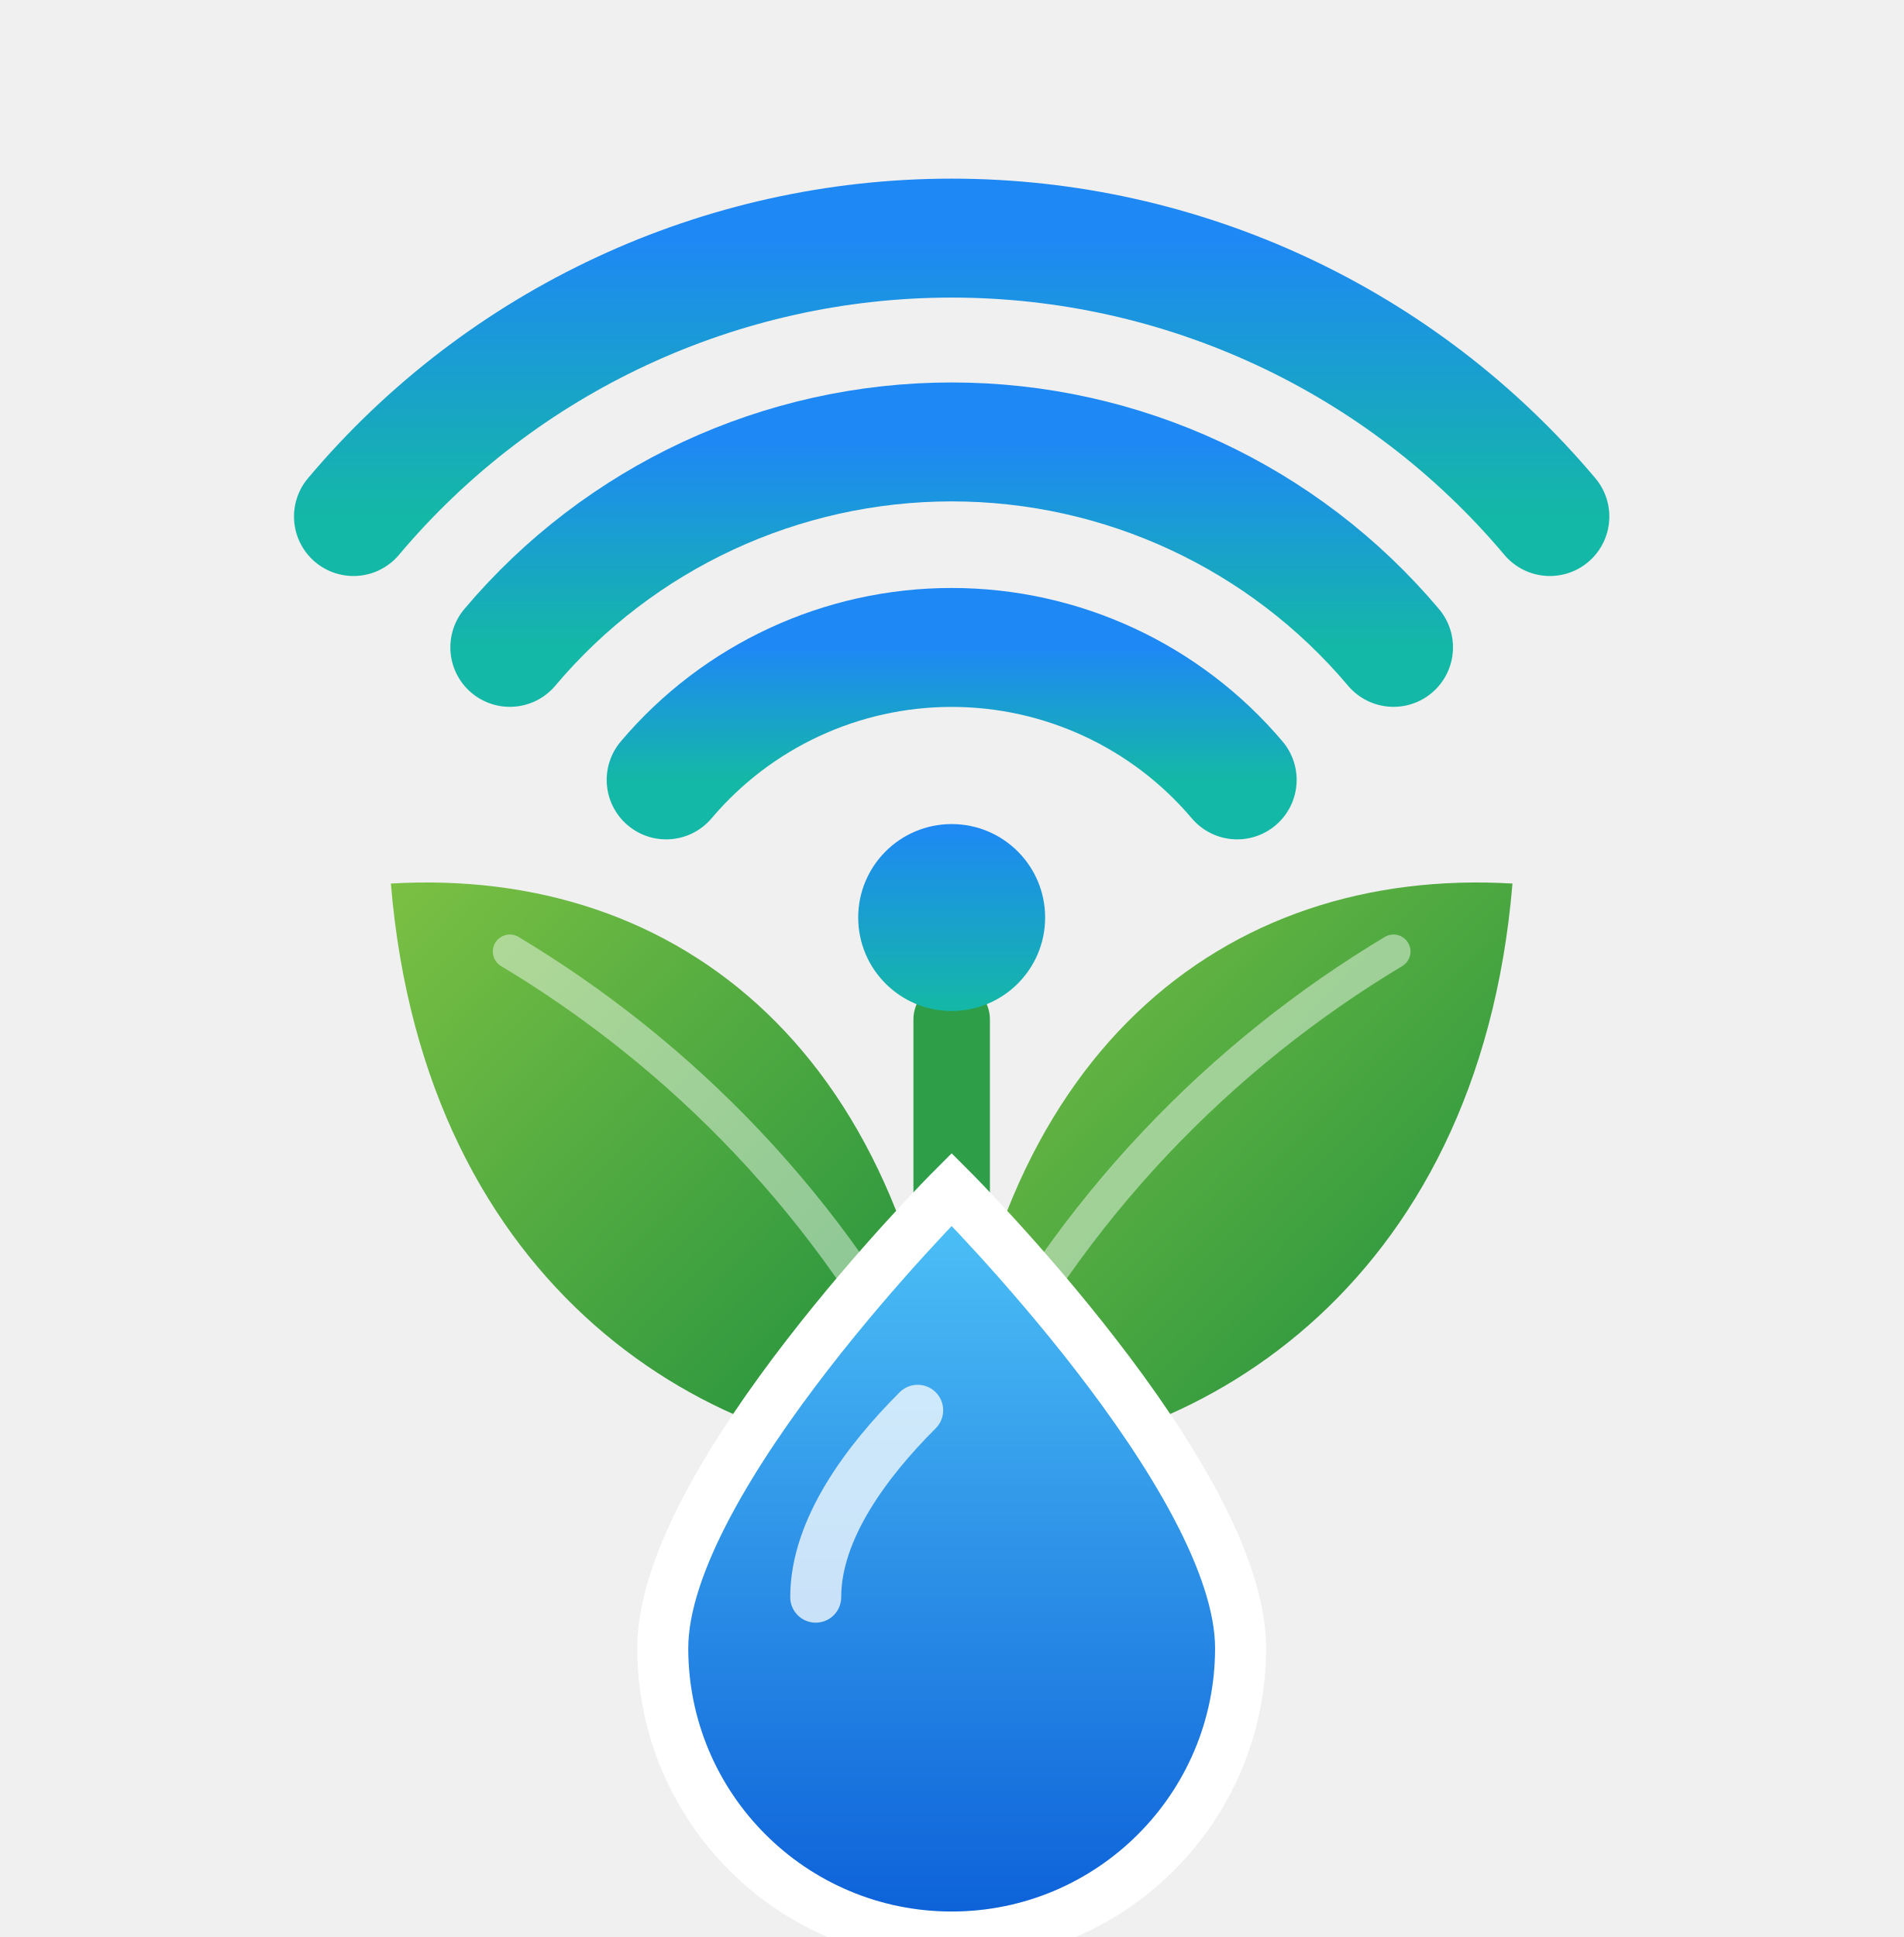
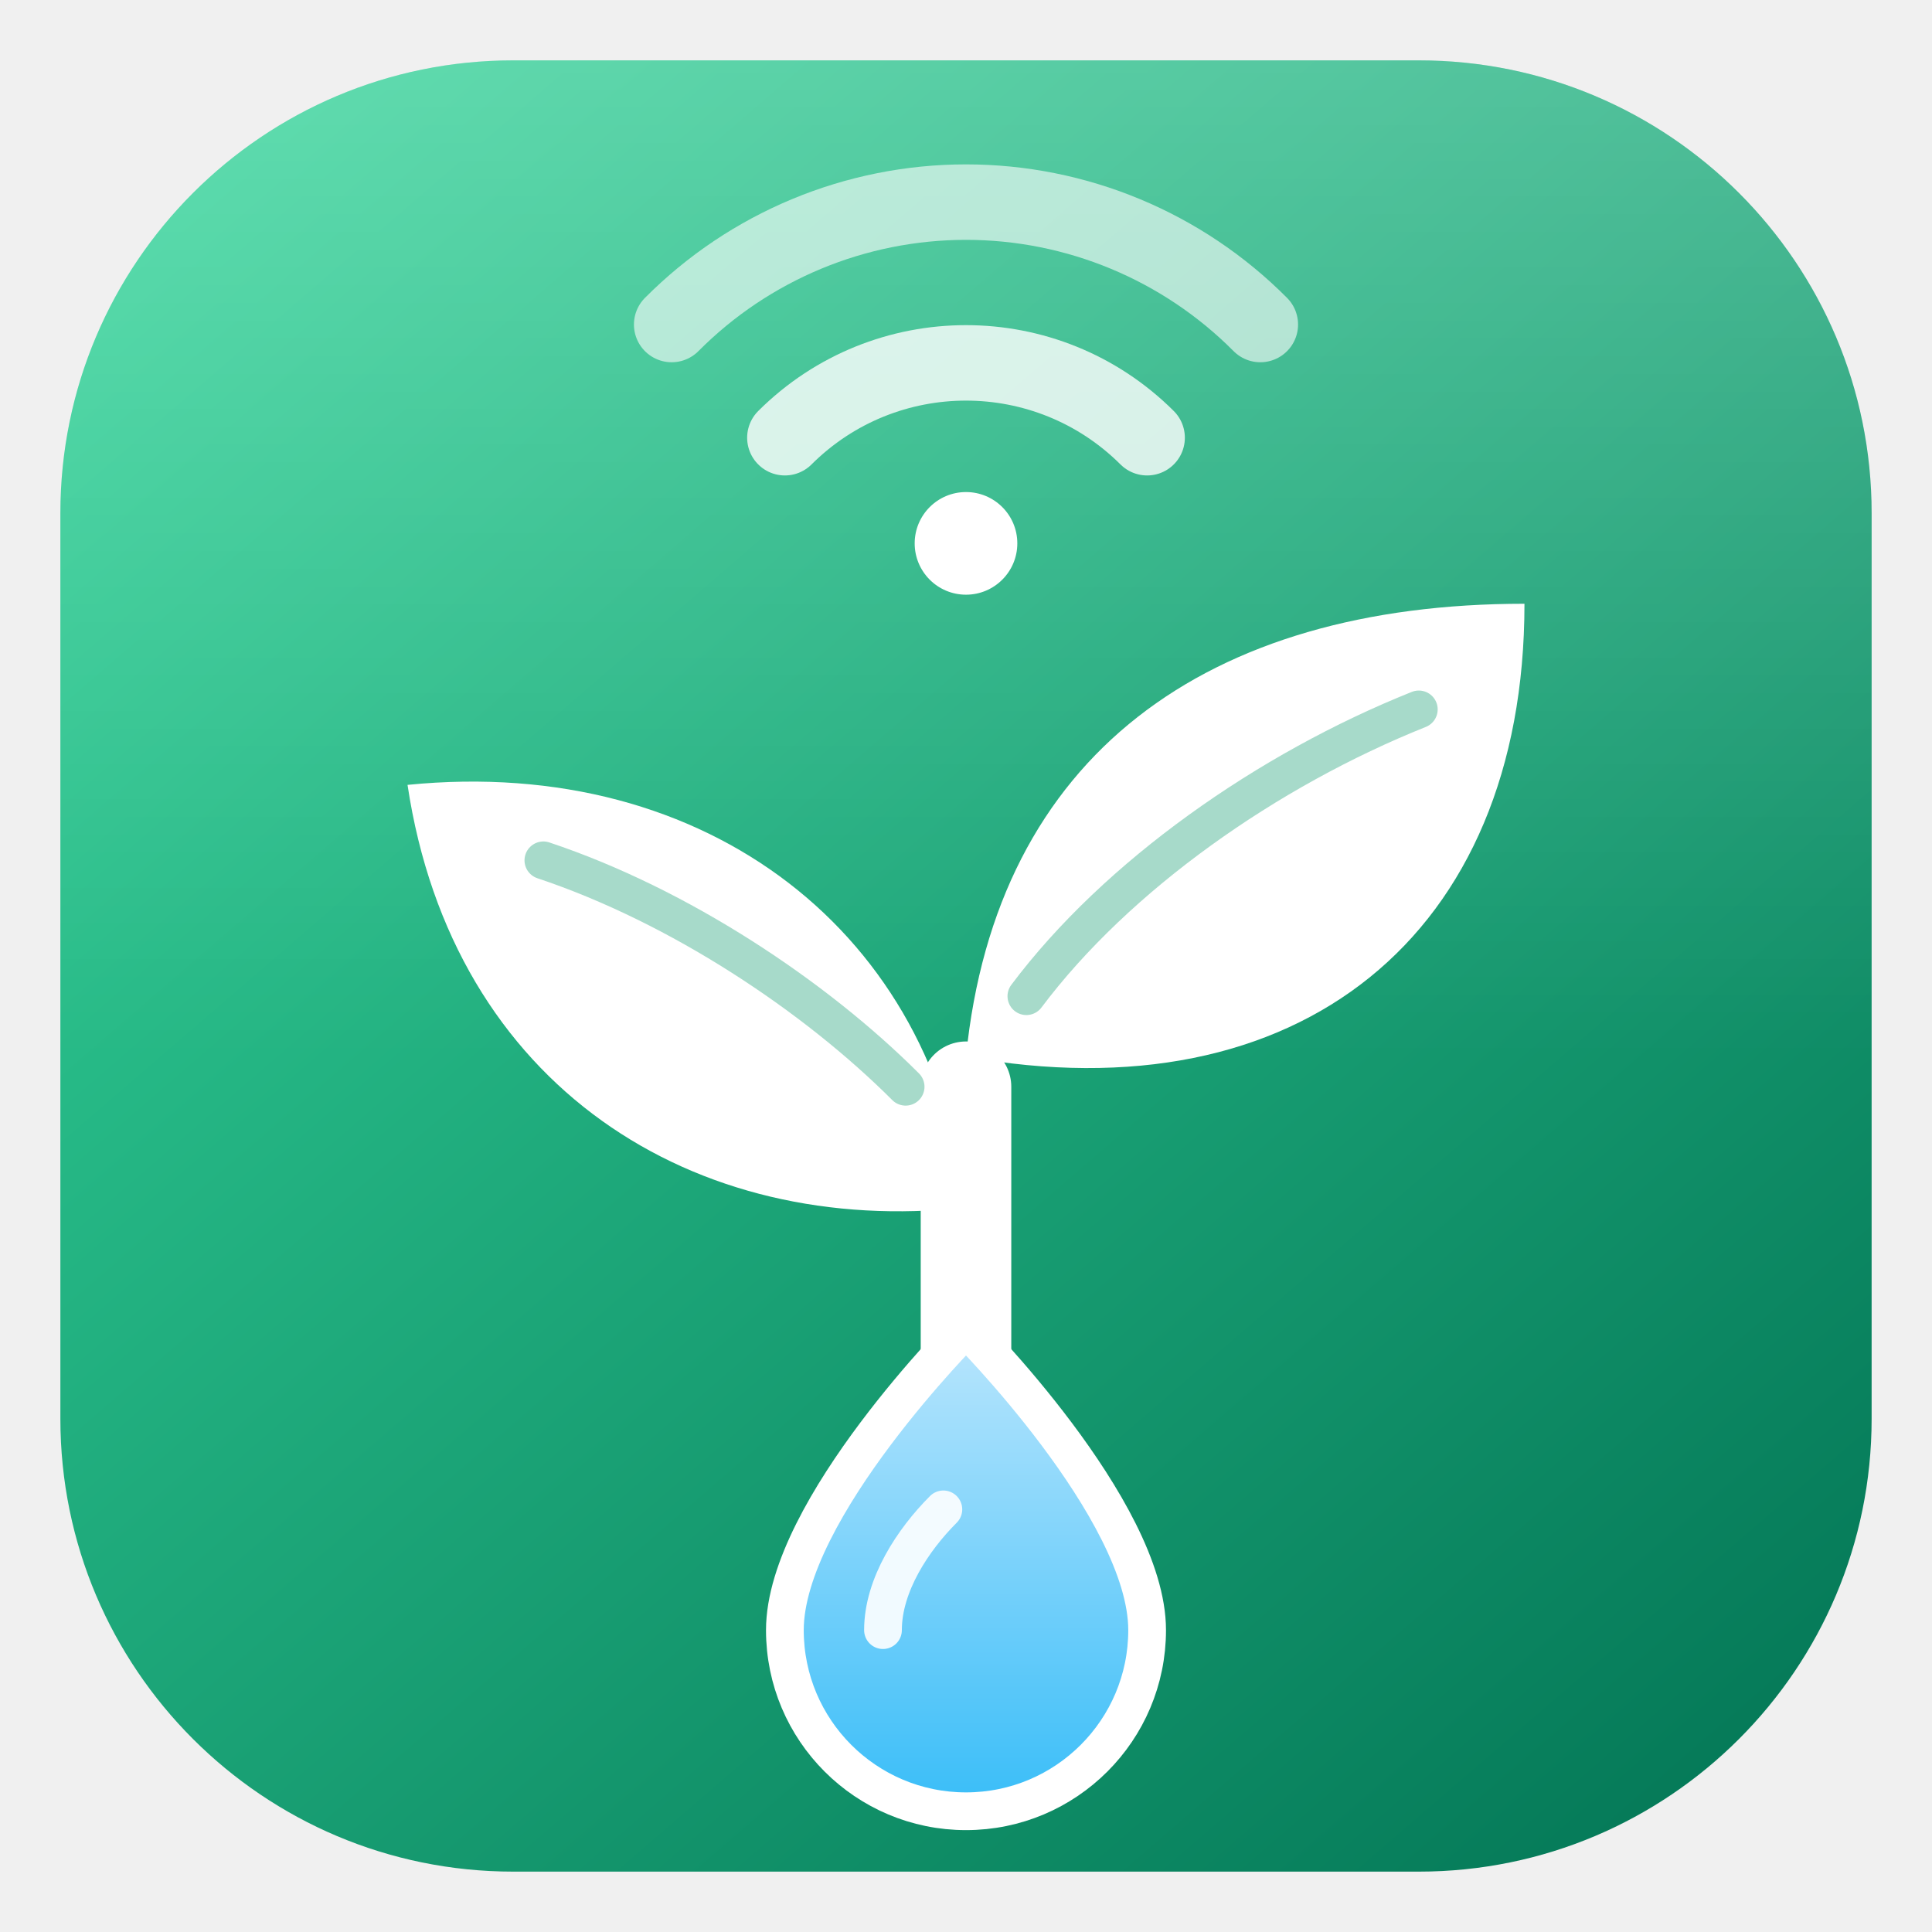
- <svg xmlns="http://www.w3.org/2000/svg" viewBox="8 14 112 114" fill="none">
+ <svg xmlns="http://www.w3.org/2000/svg" viewBox="0 0 128 128" fill="none">
  <defs>
-     <linearGradient id="wifi" x1="0" y1="0" x2="0" y2="1">
-       <stop offset="0" stop-color="#1E88F5" />
-       <stop offset="1" stop-color="#14B8A6" />
+     <linearGradient id="tile" x1="14" y1="6" x2="114" y2="122" gradientUnits="userSpaceOnUse">
+       <stop offset="0" stop-color="#34D399" />
+       <stop offset="1" stop-color="#047857" />
    </linearGradient>
-     <linearGradient id="leaf" x1="0" y1="0" x2="1" y2="1">
-       <stop offset="0" stop-color="#7BC043" />
-       <stop offset="1" stop-color="#1B8E3E" />
+     <linearGradient id="gloss" x1="0" y1="0" x2="0" y2="1">
+       <stop offset="0" stop-color="#fff" stop-opacity=".22" />
+       <stop offset=".55" stop-color="#fff" stop-opacity="0" />
    </linearGradient>
    <linearGradient id="drop" x1="0" y1="0" x2="0" y2="1">
-       <stop offset="0" stop-color="#4FC3F7" />
-       <stop offset="1" stop-color="#0B5FD8" />
+       <stop offset="0" stop-color="#BAE6FD" />
+       <stop offset="1" stop-color="#38BDF8" />
    </linearGradient>
  </defs>
-   <g stroke="url(#wifi)" stroke-width="7" stroke-linecap="round" transform="translate(0 8)">
-     <path d="M28.8 36.4A46 46 0 0 1 99.2 36.4" />
-     <path d="M38 44.1A34 34 0 0 1 90 44.1" />
-     <path d="M47.2 51.9A22 22 0 0 1 80.8 51.9" />
+   <rect x="4" y="4" width="120" height="120" rx="30" fill="url(#tile)" />
+   <rect x="4" y="4" width="120" height="120" rx="30" fill="url(#gloss)" />
+   <g stroke="#fff" stroke-opacity=".8" stroke-width="5" stroke-linecap="round">
+     <path d="M52 29a17 17 0 0 1 24 0" />
+     <path d="M44.5 21.5a27.5 27.5 0 0 1 39 0" stroke-opacity=".6" />
  </g>
-   <path d="M64 92V74" stroke="#2E9E48" stroke-width="4.5" stroke-linecap="round" />
-   <circle cx="64" cy="68" r="5.5" fill="url(#wifi)" />
-   <path d="M64 100C50 100 33 90 31 66C48 65 62 76 64 100Z" fill="url(#leaf)" />
-   <path d="M64 100C78 100 95 90 97 66C80 65 66 76 64 100Z" fill="url(#leaf)" />
-   <path d="M63 97C57 85 48 76 38 70" stroke="#fff" stroke-opacity=".45" stroke-width="2" stroke-linecap="round" />
-   <path d="M65 97C71 85 80 76 90 70" stroke="#fff" stroke-opacity=".45" stroke-width="2" stroke-linecap="round" />
-   <path d="M64 84C64 84 47 101 47 111a17 17 0 0 0 34 0C81 101 64 84 64 84Z" fill="url(#drop)" stroke="#fff" stroke-width="3" />
-   <path d="M56 108c0-4 3-8 6-11" stroke="#fff" stroke-opacity=".75" stroke-width="3" stroke-linecap="round" />
+   <circle cx="64" cy="36" r="3.4" fill="#fff" />
+   <path d="M64 96V72" stroke="#fff" stroke-width="6" stroke-linecap="round" />
+   <path d="M64 80C46 82 30 72 27 52C47 50 62 62 64 80Z" fill="#fff" />
+   <path d="M64 70C66 50 80 40 101 40C101 62 86 74 64 70Z" fill="#fff" />
+   <path d="M60 72C54 66 45 60 36 57" stroke="#059669" stroke-opacity=".35" stroke-width="2.5" stroke-linecap="round" />
+   <path d="M68 66C74 58 84 51 94 47" stroke="#059669" stroke-opacity=".35" stroke-width="2.5" stroke-linecap="round" />
+   <path d="M64 88C64 88 52 100 52 108a12 12 0 0 0 24 0C76 100 64 88 64 88Z" fill="url(#drop)" stroke="#fff" stroke-width="2.5" />
+   <path d="M58.5 108c0-3 2-6 4-8" stroke="#fff" stroke-opacity=".9" stroke-width="2.5" stroke-linecap="round" />
</svg>
